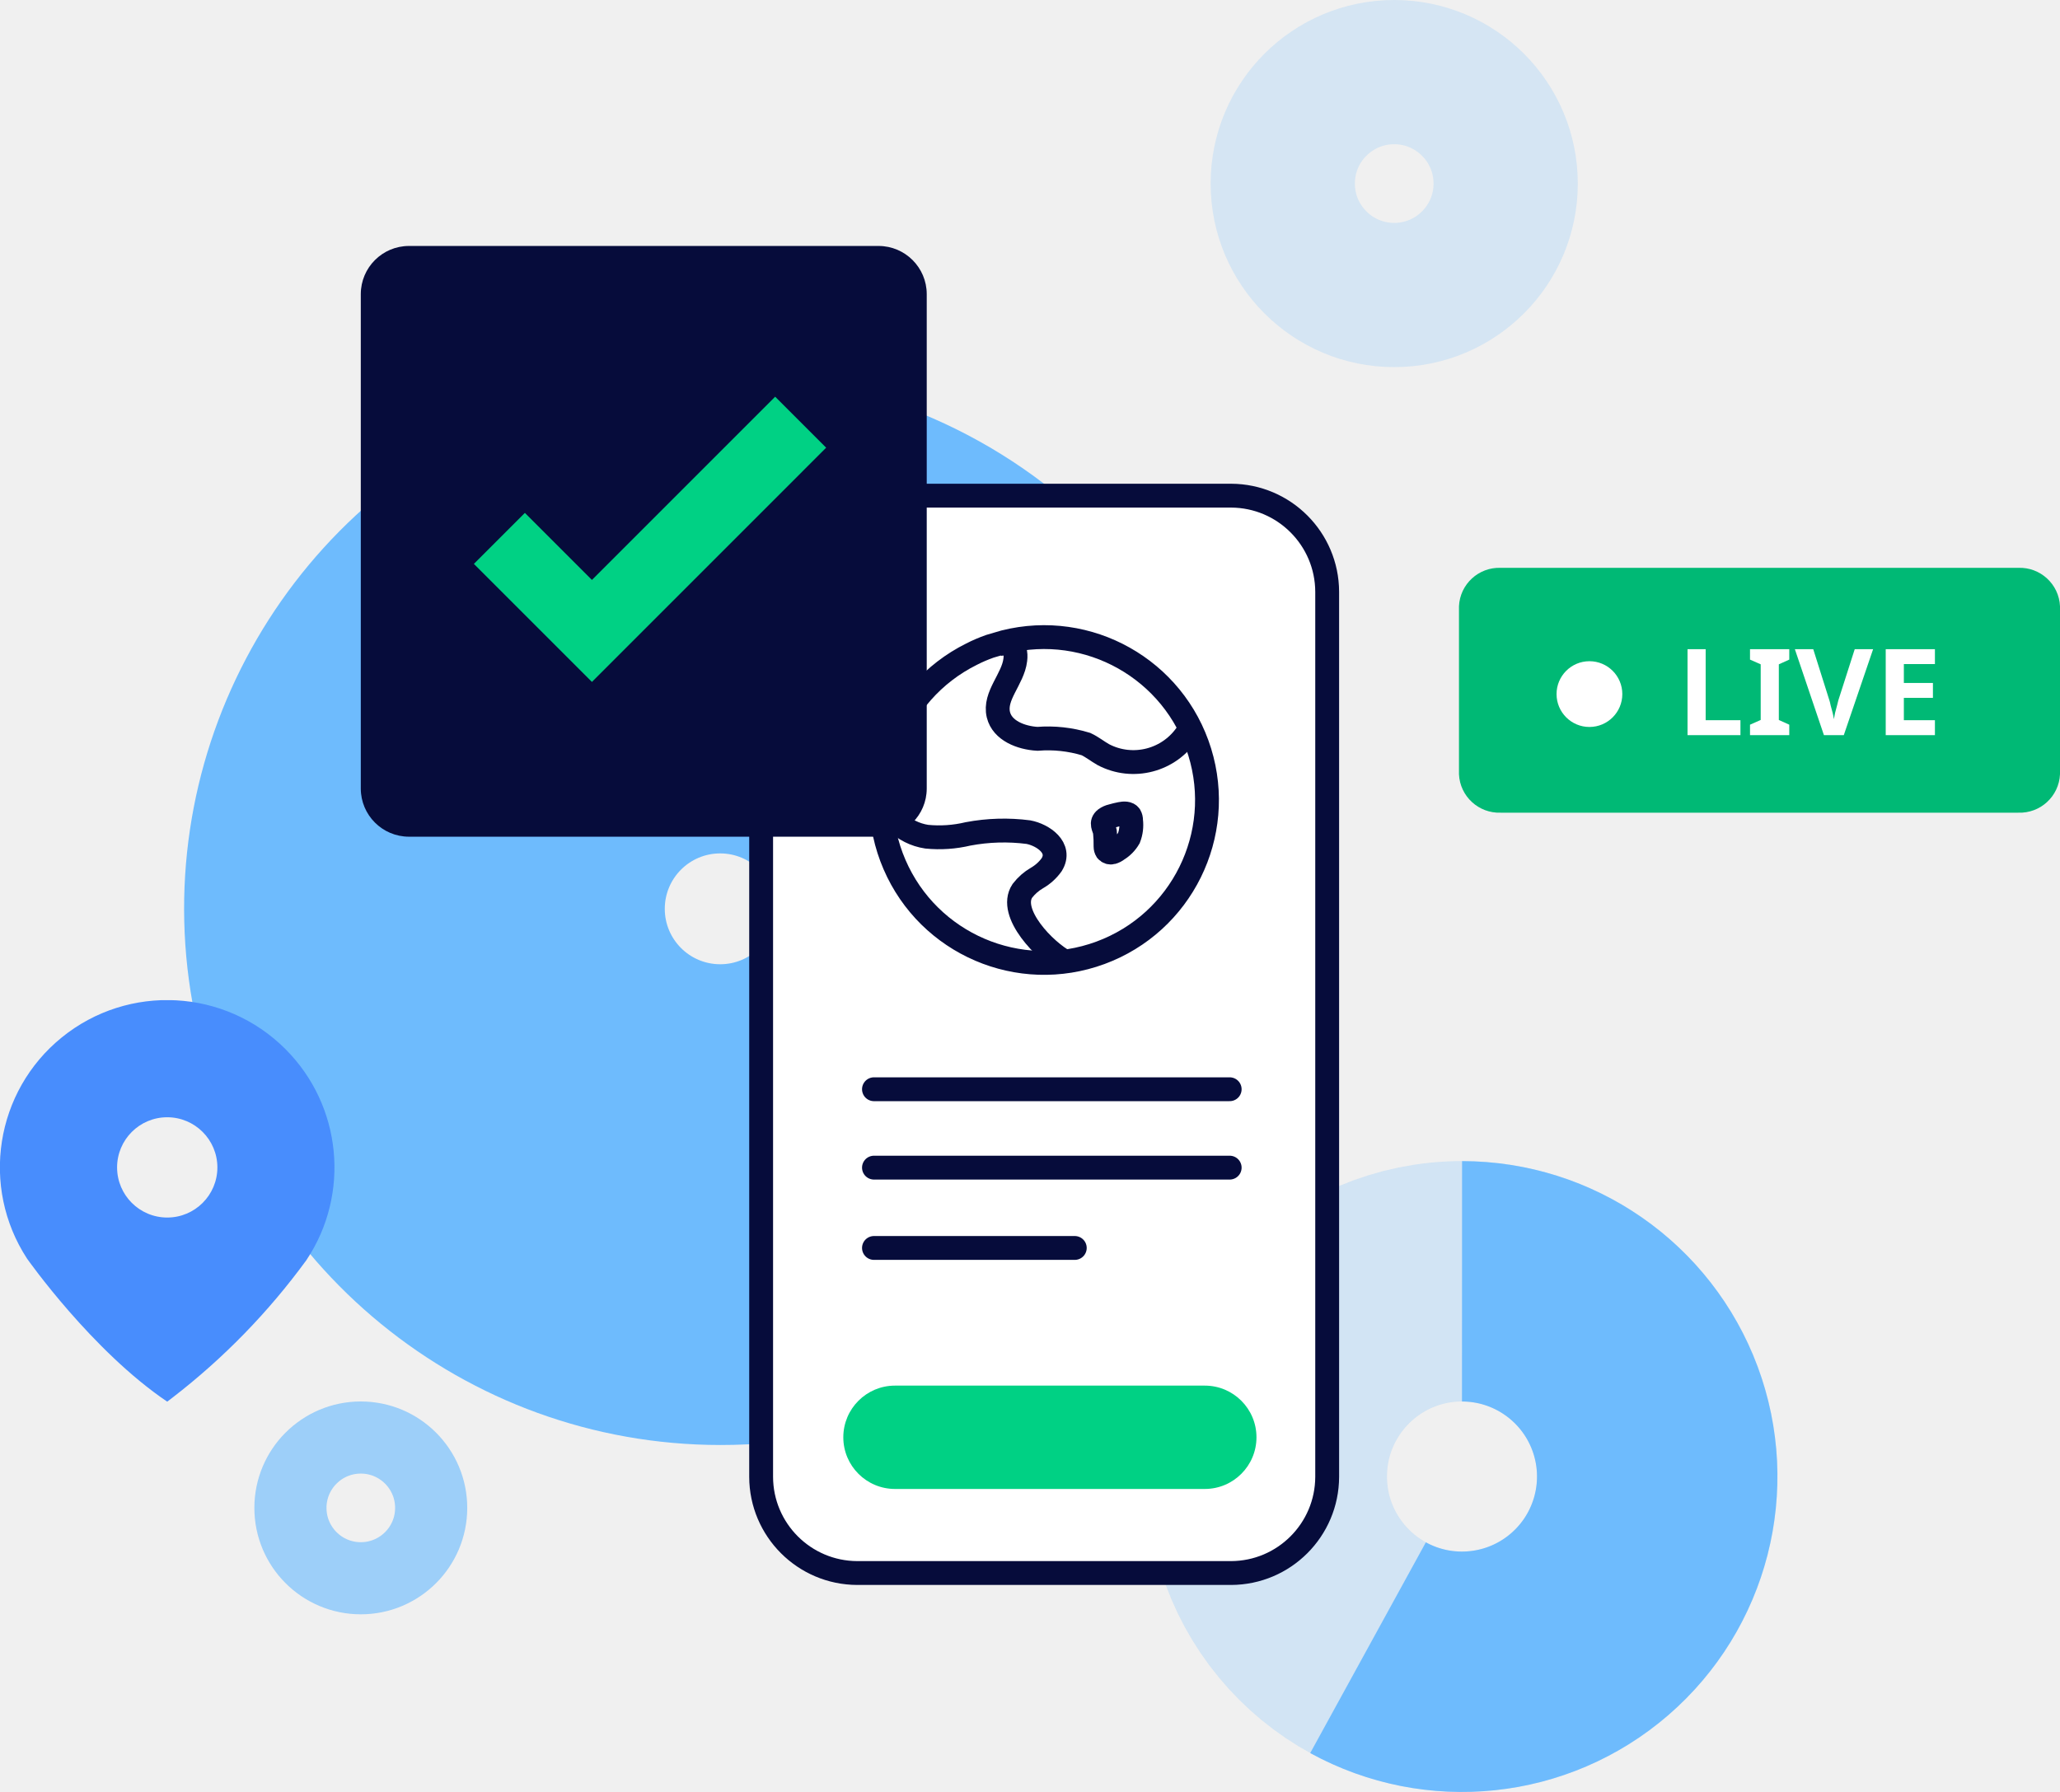
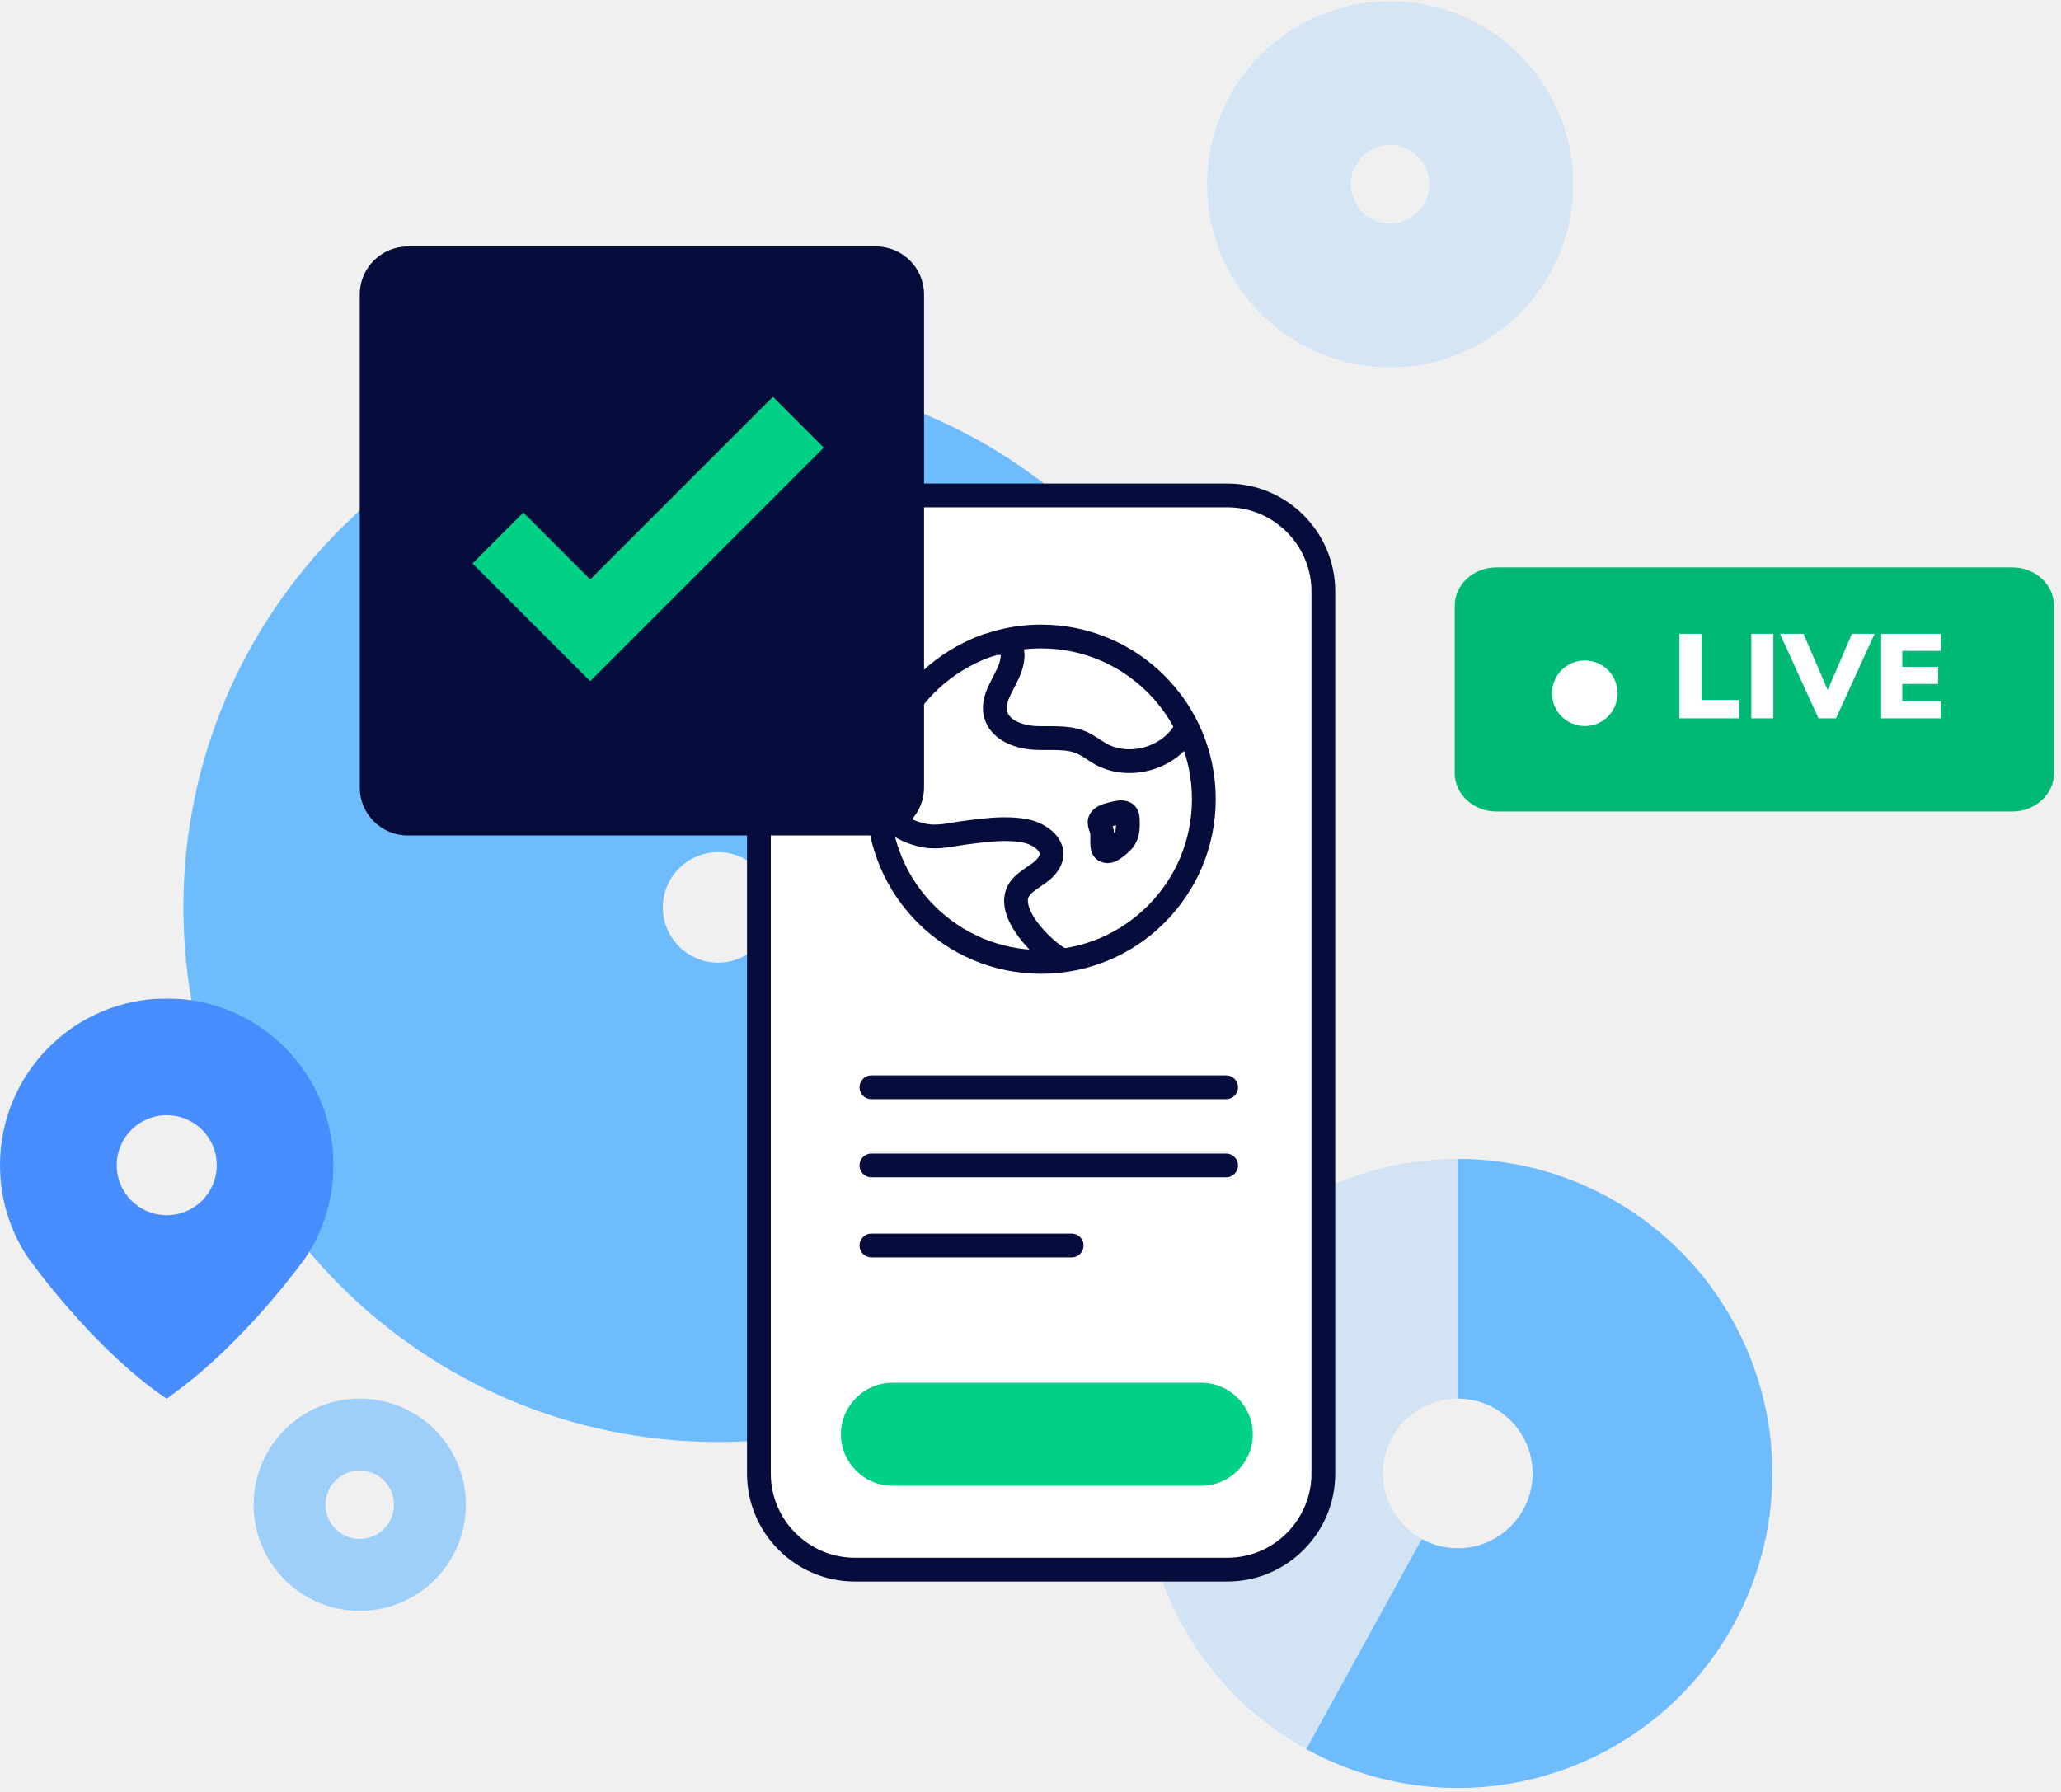
- <svg xmlns="http://www.w3.org/2000/svg" width="129.559" height="112.715" viewBox="0 0 129.559 112.715">
+ <svg xmlns="http://www.w3.org/2000/svg" width="130" height="113" viewBox="0 0 130 113" fill="none">
+   <path fill-rule="evenodd" clip-rule="evenodd" d="M11.569 57.243C11.569 75.87 26.67 90.969 45.296 90.969C63.921 90.969 79.021 75.87 79.021 57.243C79.021 38.616 63.921 23.517 45.296 23.517C26.67 23.517 11.569 38.616 11.569 57.243ZM45.296 53.757C47.218 53.757 48.781 55.32 48.781 57.243C48.781 59.165 47.218 60.729 45.296 60.729C43.374 60.729 41.809 59.165 41.809 57.243C41.809 55.32 43.374 53.757 45.296 53.757Z" fill="#6EBBFD" />
+   <path opacity="0.235" fill-rule="evenodd" clip-rule="evenodd" d="M104.232 92.951C104.232 99.734 98.733 105.231 91.951 105.231C85.17 105.231 79.671 99.734 79.671 92.951C79.671 86.169 85.17 80.67 91.951 80.67C98.733 80.67 104.232 86.169 104.232 92.951Z" stroke="#6EBBFD" stroke-width="15.12" stroke-linecap="round" />
+   <path d="M91.951 80.671C98.733 80.671 104.232 86.168 104.232 92.951C104.232 99.733 98.733 105.232 91.951 105.232C89.807 105.232 87.793 104.681 86.039 103.717" stroke="#6EBBFD" stroke-width="15.12" />
+   <path fill-rule="evenodd" clip-rule="evenodd" d="M77.423 99.02H53.918C50.591 99.02 47.87 96.299 47.87 92.972V37.302C47.87 33.975 50.591 31.254 53.918 31.254H77.423C80.75 31.254 83.471 33.975 83.471 37.302V92.972C83.471 96.299 80.75 99.02 77.423 99.02Z" fill="white" />
+   <path fill-rule="evenodd" clip-rule="evenodd" d="M77.423 99.02H53.918C50.591 99.02 47.87 96.299 47.87 92.972V37.302C47.87 33.975 50.591 31.254 53.918 31.254H77.423C80.75 31.254 83.471 33.975 83.471 37.302V92.972C83.471 96.299 80.75 99.02 77.423 99.02Z" stroke="#060C3B" stroke-width="1.5" />
+   <path fill-rule="evenodd" clip-rule="evenodd" d="M75.774 93.728H56.289C54.503 93.728 53.042 92.266 53.042 90.48C53.042 88.695 54.503 87.233 56.289 87.233H75.774C77.56 87.233 79.02 88.695 79.02 90.48C79.02 92.266 77.56 93.728 75.774 93.728Z" fill="#00D184" />
+   <path d="M54.966 68.59H77.338" stroke="#060C3B" stroke-width="1.5" stroke-linecap="round" stroke-linejoin="round" />
+   <path d="M54.966 73.521H77.338" stroke="#060C3B" stroke-width="1.5" stroke-linecap="round" stroke-linejoin="round" />
+   <path d="M54.966 78.573H67.596" stroke="#060C3B" stroke-width="1.5" stroke-linecap="round" stroke-linejoin="round" />
+   <mask id="mask0" mask-type="alpha" maskUnits="userSpaceOnUse" x="0" y="62" width="22" height="27">
+     <path fill-rule="evenodd" clip-rule="evenodd" d="M0 62.988H21.035V88.242H0V62.988Z" fill="white" />
+   </mask>
+   <g mask="url(#mask0)">
+     <path fill-rule="evenodd" clip-rule="evenodd" d="M10.517 76.661C8.775 76.661 7.362 75.249 7.362 73.506C7.362 71.764 8.775 70.352 10.517 70.352C12.259 70.352 13.673 71.764 13.673 73.506C13.673 75.249 12.259 76.661 10.517 76.661ZM10.517 62.988C4.708 62.988 -0 67.697 -0 73.506C-0 75.621 0.624 77.591 1.699 79.241C1.699 79.241 5.735 85.012 10.517 88.242L10.857 87.982C15.52 84.639 19.266 79.345 19.266 79.345C20.383 77.676 21.035 75.666 21.035 73.506C21.035 67.697 16.326 62.988 10.517 62.988Z" fill="#488DFD" />
+   </g>
+   <path fill-rule="evenodd" clip-rule="evenodd" d="M63.173 40.46C63.971 40.261 64.809 40.153 65.671 40.153C71.338 40.153 75.933 44.748 75.933 50.417C75.933 56.085 71.338 60.682 65.671 60.682C60.002 60.682 55.407 56.085 55.407 50.417C55.407 47.875 56.367 45.389 58.081 43.508C58.936 42.569 59.968 41.789 61.106 41.222C61.368 41.092 61.808 40.878 62.26 40.728L63.173 40.46Z" stroke="#060C3B" stroke-width="1.5" />
+   <path d="M62.851 40.583C63.468 40.495 63.965 40.678 63.858 41.578C63.713 42.796 62.503 43.841 62.792 45.034C63.036 46.037 64.215 46.49 65.246 46.549C66.276 46.607 67.361 46.443 68.299 46.879C68.683 47.059 69.017 47.329 69.386 47.541C71.147 48.553 73.666 47.892 74.704 46.144" stroke="#060C3B" stroke-width="1.5" />
+   <path d="M55.465 49.225C55.494 50.506 55.91 51.197 56.339 51.726C56.773 52.26 57.597 52.562 58.285 52.706C59.148 52.886 60.027 52.638 60.881 52.529C62.136 52.369 63.414 52.18 64.673 52.419C65.587 52.591 66.792 53.406 66.14 54.464C65.922 54.818 65.57 55.065 65.224 55.296C64.88 55.527 64.522 55.766 64.294 56.112C63.376 57.499 65.717 59.913 67.012 60.591" stroke="#060C3B" stroke-width="1.5" />
+   <path fill-rule="evenodd" clip-rule="evenodd" d="M69.53 53.329C69.537 53.418 69.549 53.514 69.602 53.585C69.679 53.689 69.826 53.719 69.951 53.691C70.077 53.663 70.189 53.588 70.293 53.514C70.57 53.316 70.85 53.095 70.999 52.788C71.163 52.452 71.15 52.062 71.135 51.69C71.131 51.584 71.123 51.474 71.064 51.386C70.945 51.212 70.686 51.226 70.478 51.268C70.293 51.306 70.112 51.352 69.93 51.403C69.785 51.444 69.638 51.492 69.522 51.586C69.206 51.837 69.428 52.095 69.492 52.398C69.555 52.697 69.502 53.025 69.53 53.329Z" stroke="#060C3B" stroke-width="1.5" />
+   <path fill-rule="evenodd" clip-rule="evenodd" d="M55.261 52.705H25.715C24.052 52.705 22.692 51.345 22.692 49.681V18.572C22.692 16.909 24.052 15.548 25.715 15.548H55.261C56.925 15.548 58.285 16.909 58.285 18.572V49.681C58.285 51.345 56.925 52.705 55.261 52.705Z" fill="#060C3B" />
+   <g clip-path="url(#clip0)">
+     <path fill-rule="evenodd" clip-rule="evenodd" d="M126.932 51.192H94.386C92.941 51.192 91.759 50.106 91.759 48.779V38.207C91.759 36.879 92.941 35.794 94.386 35.794H126.932C128.378 35.794 129.559 36.879 129.559 38.207V48.779C129.559 50.106 128.378 51.192 126.932 51.192Z" fill="#00B975" />
+     <path fill-rule="evenodd" clip-rule="evenodd" d="M102.032 43.735C102.032 44.878 101.105 45.804 99.963 45.804C98.82 45.804 97.895 44.878 97.895 43.735C97.895 42.594 98.82 41.667 99.963 41.667C101.105 41.667 102.032 42.594 102.032 43.735Z" fill="white" />
+     <path d="M105.93 45.316V39.986H107.321V44.159H109.695V45.316H105.93ZM110.465 45.316V39.986H111.856V45.316H110.465ZM114.703 45.316L112.276 39.986H113.758L115.285 43.532L116.812 39.986H118.241L115.807 45.316H114.703ZM118.658 45.316V39.986H122.423V41.06H119.989V42.073H122.249V43.146H119.989V44.242H122.423V45.316H118.658Z" fill="white" />
+   </g>
+   <path opacity="0.64" fill-rule="evenodd" clip-rule="evenodd" d="M27.118 94.925C27.118 97.37 25.136 99.352 22.691 99.352C20.248 99.352 18.265 97.37 18.265 94.925C18.265 92.48 20.248 90.498 22.691 90.498C25.136 90.498 27.118 92.48 27.118 94.925Z" stroke="#6EBBFD" stroke-width="4.536" stroke-linecap="round" />
+   <path opacity="0.209" fill-rule="evenodd" clip-rule="evenodd" d="M94.696 11.622C94.696 15.495 91.557 18.634 87.685 18.634C83.813 18.634 80.675 15.495 80.675 11.622C80.675 7.75 83.813 4.613 87.685 4.613C91.557 4.613 94.696 7.75 94.696 11.622Z" stroke="#6EBBFD" stroke-width="9.072" stroke-linecap="round" />
+   <path d="M31.408 33.942L37.227 39.762C37.227 39.762 46.652 30.337 50.356 26.633" stroke="#00D184" stroke-width="4.536" />
  <defs>
-     <clipPath id="clip-path">
-       <path id="Clip_20" data-name="Clip 20" d="M0,0H21.035V25.253H0Z" transform="translate(0 0.093)" fill="none" />
+     <clipPath id="clip0">
+       <rect width="38" height="16" fill="white" transform="translate(91.62 35.6792)" />
    </clipPath>
  </defs>
-   <g id="ic-sofy-1" transform="translate(0 3.923)">
-     <g id="Group_41" data-name="Group 41" transform="translate(0 0.387)">
-       <path id="Fill_1" data-name="Fill 1" d="M33.727,67.451A33.734,33.734,0,0,1,20.6,2.65,33.734,33.734,0,0,1,46.853,64.8,33.513,33.513,0,0,1,33.727,67.451Zm0-37.211a3.486,3.486,0,1,0,3.485,3.487A3.491,3.491,0,0,0,33.727,30.24Z" transform="translate(11.57 19.129)" fill="#6ebbfd" />
-       <path id="Stroke_3" data-name="Stroke 3" d="M24.561,12.28A12.28,12.28,0,1,1,12.28,0,12.281,12.281,0,0,1,24.561,12.28Z" transform="translate(79.671 76.283)" fill="none" stroke="#6ebbfd" stroke-linecap="round" stroke-miterlimit="10" stroke-width="15.12" opacity="0.235" />
-       <path id="Stroke_5" data-name="Stroke 5" d="M5.912,0A12.28,12.28,0,1,1,0,23.046" transform="translate(86.039 76.284)" fill="none" stroke="#6ebbfd" stroke-miterlimit="10" stroke-width="15.12" />
-       <path id="Fill_7" data-name="Fill 7" d="M29.554,67.766H6.048A6.066,6.066,0,0,1,0,61.718V6.048A6.066,6.066,0,0,1,6.048,0H29.554A6.066,6.066,0,0,1,35.6,6.048v55.67a6.066,6.066,0,0,1-6.048,6.048" transform="translate(47.87 26.867)" fill="#fff" />
-       <path id="Stroke_9" data-name="Stroke 9" d="M29.554,67.766H6.048A6.066,6.066,0,0,1,0,61.718V6.048A6.066,6.066,0,0,1,6.048,0H29.554A6.066,6.066,0,0,1,35.6,6.048v55.67A6.066,6.066,0,0,1,29.554,67.766Z" transform="translate(47.87 26.867)" fill="none" stroke="#060c3b" stroke-miterlimit="10" stroke-width="1.5" />
-       <path id="Fill_11" data-name="Fill 11" d="M22.731,6.5H3.246a3.248,3.248,0,0,1,0-6.5H22.731a3.248,3.248,0,0,1,0,6.5" transform="translate(53.042 82.845)" fill="#00d184" />
-       <path id="Stroke_13" data-name="Stroke 13" d="M0,.756H22.372" transform="translate(54.966 63.447)" fill="none" stroke="#060c3b" stroke-linecap="round" stroke-linejoin="round" stroke-miterlimit="10" stroke-width="1.5" />
-       <path id="Stroke_15" data-name="Stroke 15" d="M0,.756H22.372" transform="translate(54.966 68.378)" fill="none" stroke="#060c3b" stroke-linecap="round" stroke-linejoin="round" stroke-miterlimit="10" stroke-width="1.5" />
-       <path id="Stroke_17" data-name="Stroke 17" d="M0,.756H12.63" transform="translate(54.966 73.43)" fill="none" stroke="#060c3b" stroke-linecap="round" stroke-linejoin="round" stroke-miterlimit="10" stroke-width="1.5" />
-       <g id="Group_21" data-name="Group 21" transform="translate(0 58.508)">
-         <path id="Clip_20-2" data-name="Clip 20" d="M0,0H21.035V25.253H0Z" transform="translate(0 0.093)" fill="none" />
-         <g id="Group_21-2" data-name="Group 21" clip-path="url(#clip-path)">
-           <path id="Fill_19" data-name="Fill 19" d="M10.517,25.253h0c-4.727-3.192-8.777-8.943-8.818-9A10.518,10.518,0,0,1,17.955,3.08a10.521,10.521,0,0,1,1.312,13.276,42.621,42.621,0,0,1-8.409,8.636l-.34.26Zm0-17.889a3.154,3.154,0,1,0,3.155,3.154A3.158,3.158,0,0,0,10.517,7.364Z" transform="translate(0 0.093)" fill="#488dfd" />
-         </g>
-       </g>
-       <path id="Stroke_22" data-name="Stroke 22" d="M7.766.307A10.245,10.245,0,1,1,5.7,1.069,9.117,9.117,0,0,1,6.852.575Z" transform="translate(55.407 35.766)" fill="none" stroke="#060c3b" stroke-miterlimit="10" stroke-width="1.5" />
-       <path id="Stroke_24" data-name="Stroke 24" d="M.1.02c.617-.088,1.114.1,1.007.995C.965,2.233-.244,3.278.044,4.471c.243,1,1.423,1.456,2.454,1.515a8.219,8.219,0,0,1,3.053.33c.384.18.718.451,1.087.662a4.067,4.067,0,0,0,5.318-1.4" transform="translate(62.748 36.176)" fill="none" stroke="#060c3b" stroke-miterlimit="10" stroke-width="1.5" />
-       <path id="Stroke_26" data-name="Stroke 26" d="M0,0A3.76,3.76,0,0,0,.874,2.5a3.506,3.506,0,0,0,1.946.98,7.871,7.871,0,0,0,2.6-.177,12.094,12.094,0,0,1,3.792-.11c.913.172,2.118.987,1.467,2.046a2.915,2.915,0,0,1-.916.832,3.178,3.178,0,0,0-.93.816c-.918,1.387,1.423,3.8,2.719,4.479" transform="translate(55.465 44.838)" fill="none" stroke="#060c3b" stroke-miterlimit="10" stroke-width="1.5" />
-       <path id="Stroke_28" data-name="Stroke 28" d="M.173,2.088a.493.493,0,0,0,.073.256.34.34,0,0,0,.349.106.971.971,0,0,0,.342-.177,2.078,2.078,0,0,0,.706-.726,2.281,2.281,0,0,0,.136-1.1.579.579,0,0,0-.071-.3c-.119-.174-.378-.16-.587-.118C.937.065.755.11.574.162A1.122,1.122,0,0,0,.165.345C-.151.6.072.854.135,1.157A7.955,7.955,0,0,1,.173,2.088Z" transform="translate(69.357 46.854)" fill="none" stroke="#060c3b" stroke-miterlimit="10" stroke-width="1.5" />
-       <path id="Fill_30" data-name="Fill 30" d="M32.57,37.157H3.024A3.033,3.033,0,0,1,0,34.133V3.024A3.033,3.033,0,0,1,3.024,0H32.57a3.033,3.033,0,0,1,3.024,3.024V34.133a3.033,3.033,0,0,1-3.024,3.024" transform="translate(22.691 11.161)" fill="#060c3b" />
-       <g id="Group_34" data-name="Group 34" transform="translate(91.62 31.292)">
-         <path id="Fill_32" data-name="Fill 32" d="M35.173,15.4H2.627A2.534,2.534,0,0,1,0,12.985V2.413A2.534,2.534,0,0,1,2.627,0H35.173A2.534,2.534,0,0,1,37.8,2.413V12.985A2.534,2.534,0,0,1,35.173,15.4" transform="translate(0.139 0.115)" fill="#00b975" />
-         <path id="Fill_39" data-name="Fill 39" d="M4.137,2.068A2.068,2.068,0,1,1,2.068,0,2.068,2.068,0,0,1,4.137,2.068" transform="translate(6.275 5.988)" fill="#fff" />
-         <text id="LIVE" transform="translate(13.826 10.637)" fill="#fff" font-size="7.56" font-family="NunitoSans-Black, Nunito Sans" font-weight="800" letter-spacing="0.015em">
-           <tspan x="0" y="0">LIVE</tspan>
-         </text>
-       </g>
-       <path id="Stroke_35" data-name="Stroke 35" d="M8.853,4.427A4.426,4.426,0,1,1,4.426,0,4.427,4.427,0,0,1,8.853,4.427Z" transform="translate(18.265 86.11)" fill="none" stroke="#6ebbfd" stroke-linecap="round" stroke-miterlimit="10" stroke-width="4.536" opacity="0.64" />
-       <path id="Stroke_37" data-name="Stroke 37" d="M14.021,7.01A7.01,7.01,0,1,1,7.01,0,7.011,7.011,0,0,1,14.021,7.01Z" transform="translate(80.675 0.226)" fill="none" stroke="#6ebbfd" stroke-linecap="round" stroke-miterlimit="10" stroke-width="9.072" opacity="0.209" />
-     </g>
-     <path id="Stroke_42" data-name="Stroke 42" d="M0,7.309l5.82,5.82L18.948,0" transform="translate(31.408 22.633)" fill="none" stroke="#00d184" stroke-miterlimit="10" stroke-width="4.536" />
-   </g>
</svg>
